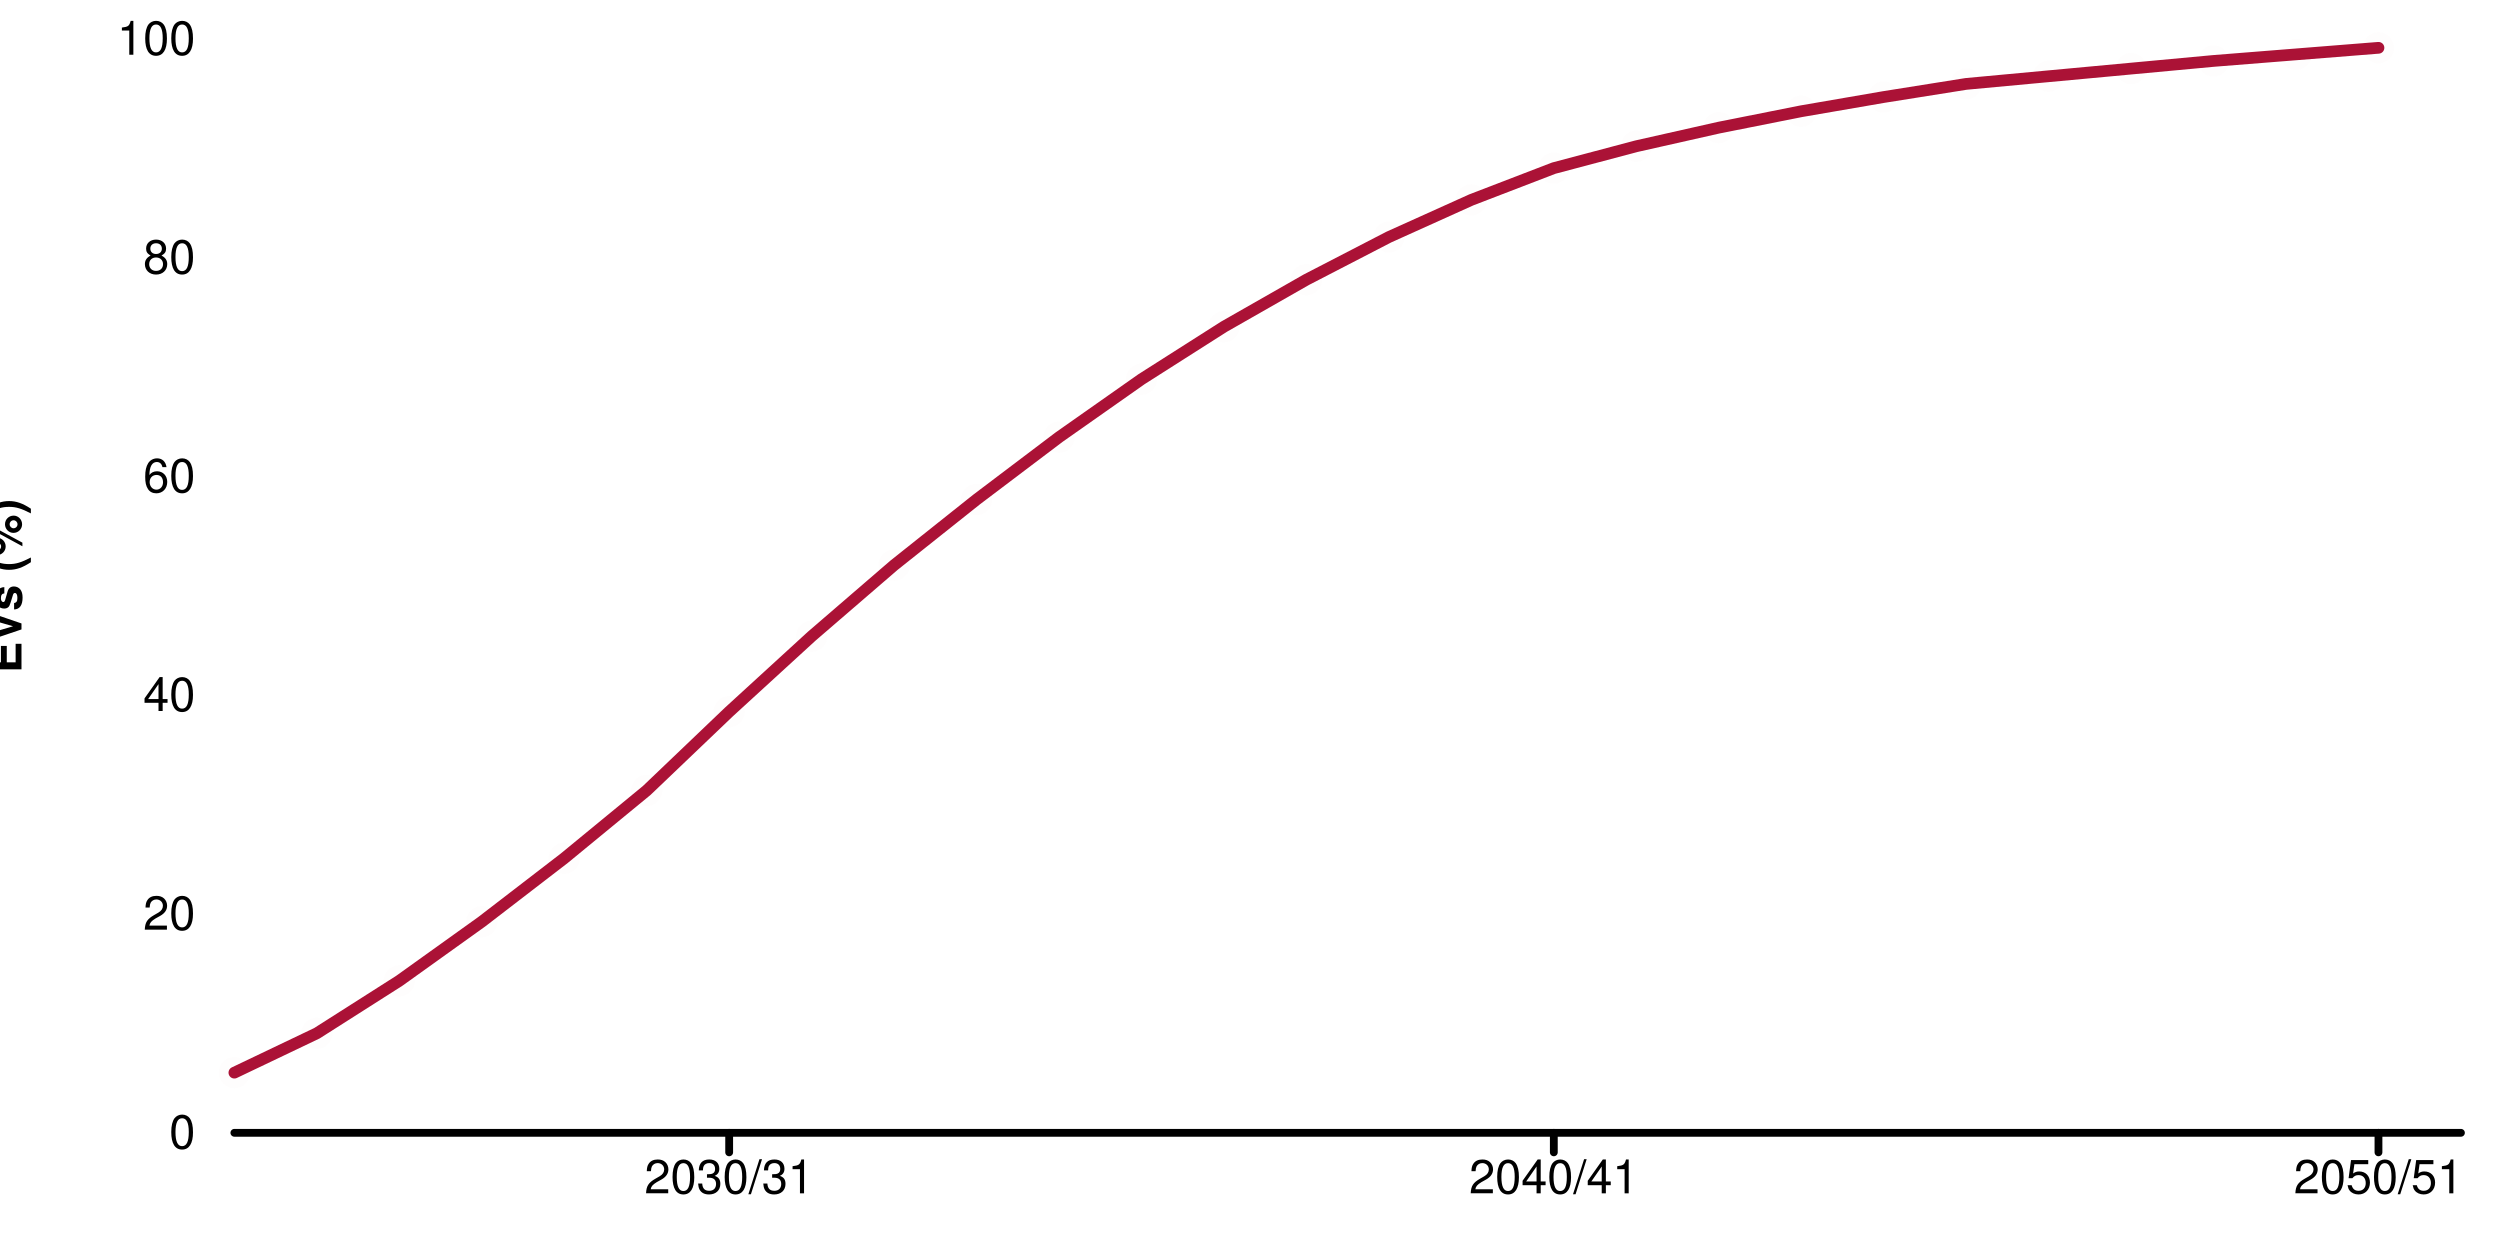
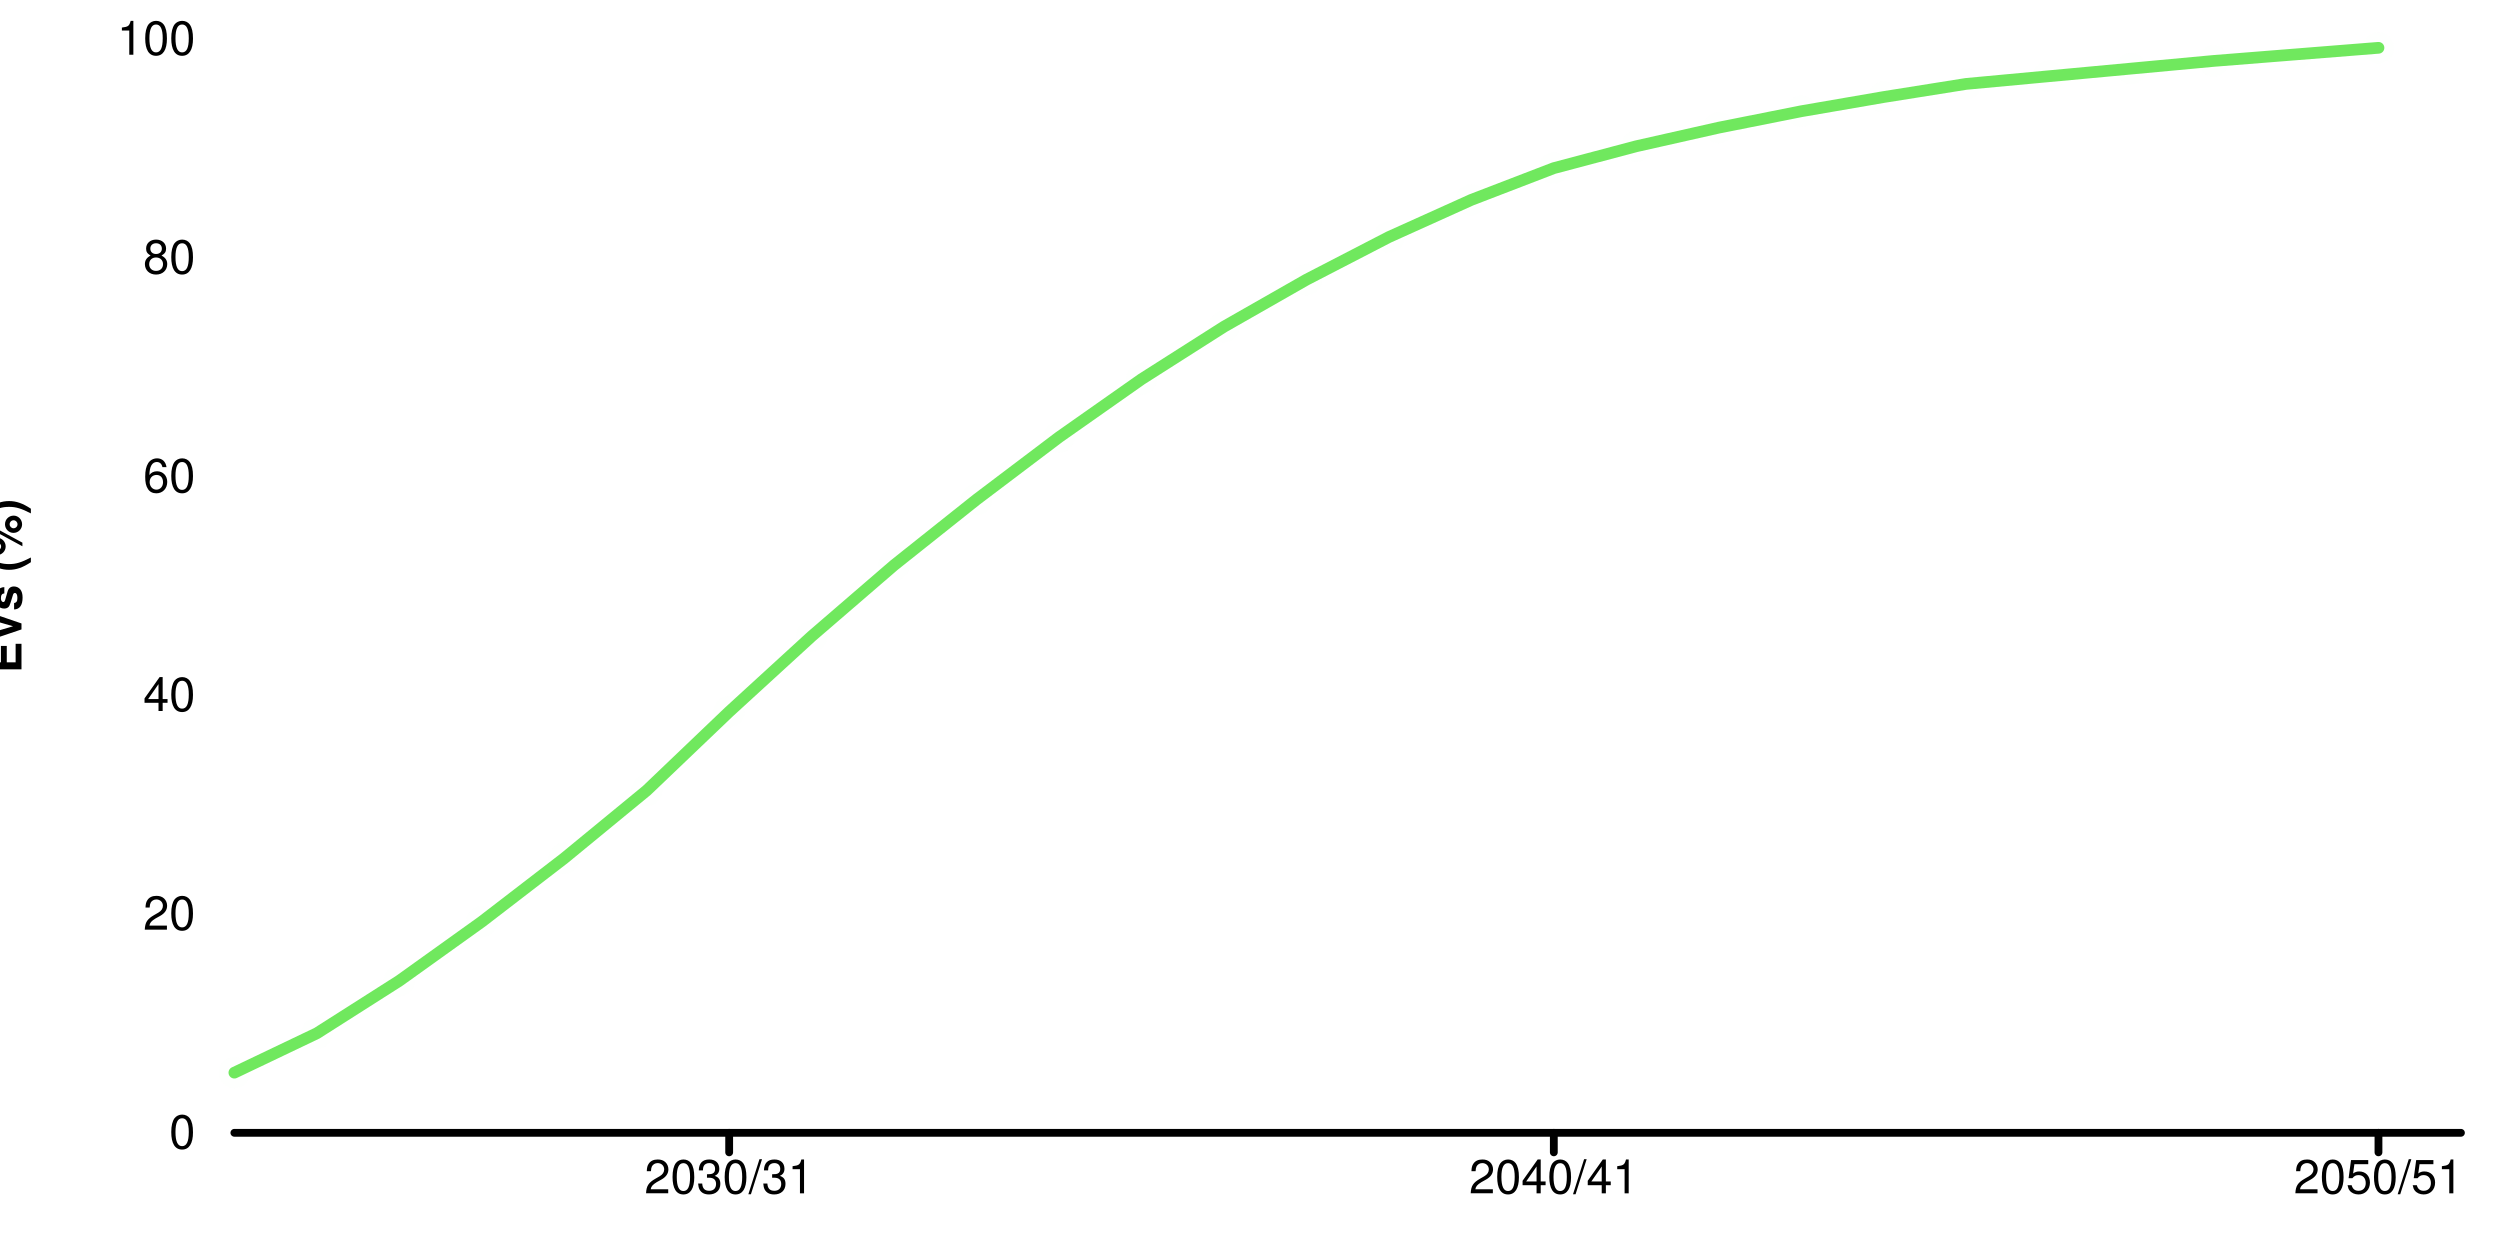
<svg xmlns="http://www.w3.org/2000/svg" width="640" height="320" viewBox="0 0 640 320" preserveAspectRatio="xMinYMin meet" overflow="visible" class="oi-chart-main" data-type="line-chart">
  <defs>
    <style>
	.series path.line { fill-opacity: 0; }
	.series path.line.dotted { stroke-dasharray: 12 20 }
	.series:hover path.line, .series.on path.line { stroke-width: 5; }
	.series .marker { opacity:0.01; }
	.series:hover .marker, .series.active .marker, .series .marker.selected { opacity:1!important; }
	.series .marker:hover, .series .marker.on { r: 6px!important; fill: black; }
	.grid { font-family: "Helvetica Neue",Helvetica,Arial,"Lucida Grande",sans-serif; }
	.grid line { stroke: rgb(0,0,0); stroke-width: 2; stroke-linecap: round; }
	.grid.grid-x text { text-anchor: middle; dominant-baseline: hanging; transform: translateY(10px); }
	.grid.grid-y text { text-anchor: end; dominant-baseline: middle; transform: translateX(-10px); }
	</style>
  </defs>
  <g class="grid grid-y">
    <line x1="60" y1="290" x2="630" y2="290" data-left="60" />
    <text x="60" y="290" text-anchor="end">0</text>
    <text x="60" y="234" text-anchor="end">20</text>
    <text x="60" y="178" text-anchor="end">40</text>
    <text x="60" y="122" text-anchor="end">60</text>
    <text x="60" y="66" text-anchor="end">80</text>
    <text x="60" y="10" text-anchor="end">100</text>
    <text style="text-anchor:middle;dominant-baseline:hanging;font-weight:bold;transform: translateY(150px) rotate(-90deg);">EVs (%)</text>
  </g>
  <g class="grid grid-x">
    <line class="tick" x1="186.667" y1="290" x2="186.667" y2="295" />
    <text x="186.667" y="290" text-anchor="middle">2030/31</text>
    <line class="tick" x1="397.778" y1="290" x2="397.778" y2="295" />
    <text x="397.778" y="290" text-anchor="middle">2040/41</text>
    <line class="tick" x1="608.889" y1="290" x2="608.889" y2="295" />
    <text x="608.889" y="290" text-anchor="middle">2050/51</text>
    <text style="text-anchor:middle;dominant-baseline:hanging;font-weight:bold;transform: translateY(150px) rotate(-90deg);" />
  </g>
  <g class="data-layer" role="table">
-     <g data-scenario="npg-reference-scenario" class="series series-1" tabindex="0" role="row" aria-label="Series: NPg Reference Scenario" data-series="1">
-       <path d="M 60.00,274.60L 81.11,264.52L 102.22,251.08L 123.33,235.96L 144.44,219.72L 165.56,202.36L 186.67,182.20L 207.78,162.88L 228.89,144.68L 250.00,127.88L 271.11,111.92L 292.22,97.08L 313.33,83.64L 334.44,71.60L 355.56,60.68L 376.67,51.16L 397.78,43.04L 418.89,37.44L 440.00,32.68L 461.11,28.48L 482.22,24.84L 503.33,21.48L 524.44,19.52L 545.56,17.56L 566.67,15.60L 587.78,13.92L 608.89,12.24" id="NPg Reference Scenario" class="line" stroke="#ab1236" stroke-width="3" stroke-linecap="round" />
-       <circle class="marker" cx="60.00" cy="274.60" data-y="5.5" data-x="2024/25" data-i="0" data-series="1" r="4" fill="#ab1236" roll="cell" />
-       <circle class="marker" cx="81.11" cy="264.52" data-y="9.1" data-x="2025/26" data-i="1" data-series="1" r="4" fill="#ab1236" roll="cell" />
-       <circle class="marker" cx="102.22" cy="251.08" data-y="13.9" data-x="2026/27" data-i="2" data-series="1" r="4" fill="#ab1236" roll="cell" />
-       <circle class="marker" cx="123.33" cy="235.96" data-y="19.3" data-x="2027/28" data-i="3" data-series="1" r="4" fill="#ab1236" roll="cell" />
-       <circle class="marker" cx="144.44" cy="219.72" data-y="25.1" data-x="2028/29" data-i="4" data-series="1" r="4" fill="#ab1236" roll="cell" />
-       <circle class="marker" cx="165.56" cy="202.36" data-y="31.3" data-x="2029/30" data-i="5" data-series="1" r="4" fill="#ab1236" roll="cell" />
-       <circle class="marker" cx="186.67" cy="182.20" data-y="38.5" data-x="2030/31" data-i="6" data-series="1" r="4" fill="#ab1236" roll="cell" />
-       <circle class="marker" cx="207.78" cy="162.88" data-y="45.4" data-x="2031/32" data-i="7" data-series="1" r="4" fill="#ab1236" roll="cell" />
-       <circle class="marker" cx="228.89" cy="144.68" data-y="51.9" data-x="2032/33" data-i="8" data-series="1" r="4" fill="#ab1236" roll="cell" />
-       <circle class="marker" cx="250.00" cy="127.88" data-y="57.9" data-x="2033/34" data-i="9" data-series="1" r="4" fill="#ab1236" roll="cell" />
-       <circle class="marker" cx="271.11" cy="111.92" data-y="63.6" data-x="2034/35" data-i="10" data-series="1" r="4" fill="#ab1236" roll="cell" />
-       <circle class="marker" cx="292.22" cy="97.08" data-y="68.9" data-x="2035/36" data-i="11" data-series="1" r="4" fill="#ab1236" roll="cell" />
-       <circle class="marker" cx="313.33" cy="83.64" data-y="73.7" data-x="2036/37" data-i="12" data-series="1" r="4" fill="#ab1236" roll="cell" />
-       <circle class="marker" cx="334.44" cy="71.60" data-y="78" data-x="2037/38" data-i="13" data-series="1" r="4" fill="#ab1236" roll="cell" />
-       <circle class="marker" cx="355.56" cy="60.68" data-y="81.9" data-x="2038/39" data-i="14" data-series="1" r="4" fill="#ab1236" roll="cell" />
-       <circle class="marker" cx="376.67" cy="51.16" data-y="85.3" data-x="2039/40" data-i="15" data-series="1" r="4" fill="#ab1236" roll="cell" />
-       <circle class="marker" cx="397.78" cy="43.04" data-y="88.2" data-x="2040/41" data-i="16" data-series="1" r="4" fill="#ab1236" roll="cell" />
-       <circle class="marker" cx="418.89" cy="37.44" data-y="90.2" data-x="2041/42" data-i="17" data-series="1" r="4" fill="#ab1236" roll="cell" />
-       <circle class="marker" cx="440.00" cy="32.68" data-y="91.9" data-x="2042/43" data-i="18" data-series="1" r="4" fill="#ab1236" roll="cell" />
-       <circle class="marker" cx="461.11" cy="28.48" data-y="93.4" data-x="2043/44" data-i="19" data-series="1" r="4" fill="#ab1236" roll="cell" />
-       <circle class="marker" cx="482.22" cy="24.84" data-y="94.7" data-x="2044/45" data-i="20" data-series="1" r="4" fill="#ab1236" roll="cell" />
-       <circle class="marker" cx="503.33" cy="21.48" data-y="95.9" data-x="2045/46" data-i="21" data-series="1" r="4" fill="#ab1236" roll="cell" />
-       <circle class="marker" cx="524.44" cy="19.52" data-y="96.6" data-x="2046/47" data-i="22" data-series="1" r="4" fill="#ab1236" roll="cell" />
-       <circle class="marker" cx="545.56" cy="17.56" data-y="97.3" data-x="2047/48" data-i="23" data-series="1" r="4" fill="#ab1236" roll="cell" />
-       <circle class="marker" cx="566.67" cy="15.60" data-y="98" data-x="2048/49" data-i="24" data-series="1" r="4" fill="#ab1236" roll="cell" />
-       <circle class="marker" cx="587.78" cy="13.92" data-y="98.6" data-x="2049/50" data-i="25" data-series="1" r="4" fill="#ab1236" roll="cell" />
-       <circle class="marker" cx="608.89" cy="12.24" data-y="99.2" data-x="2050/51" data-i="26" data-series="1" r="4" fill="#ab1236" roll="cell" />
+     <g data-scenario="holistic-transition" class="series series-1" tabindex="0" role="row" aria-label="Series: Holistic Transition" data-series="1">
+       <path d="M 60.00,274.60L 81.11,264.52L 102.22,251.08L 123.33,235.96L 144.44,219.72L 165.56,202.36L 186.67,182.20L 207.78,162.88L 228.89,144.68L 250.00,127.88L 271.11,111.92L 292.22,97.08L 313.33,83.64L 334.44,71.60L 355.56,60.68L 376.67,51.16L 397.78,43.04L 418.89,37.44L 440.00,32.68L 461.11,28.48L 482.22,24.84L 503.33,21.48L 524.44,19.52L 545.56,17.56L 566.67,15.60L 587.78,13.92L 608.89,12.24" id="Holistic Transition" class="line" stroke="#70E85E" stroke-width="3" stroke-linecap="round" />
+       <circle class="marker" cx="60.00" cy="274.60" data-y="5.5" data-x="2024/25" data-i="0" data-series="1" r="4" fill="#70E85E" roll="cell" />
+       <circle class="marker" cx="81.11" cy="264.52" data-y="9.1" data-x="2025/26" data-i="1" data-series="1" r="4" fill="#70E85E" roll="cell" />
+       <circle class="marker" cx="102.22" cy="251.08" data-y="13.9" data-x="2026/27" data-i="2" data-series="1" r="4" fill="#70E85E" roll="cell" />
+       <circle class="marker" cx="123.33" cy="235.96" data-y="19.3" data-x="2027/28" data-i="3" data-series="1" r="4" fill="#70E85E" roll="cell" />
+       <circle class="marker" cx="144.44" cy="219.72" data-y="25.1" data-x="2028/29" data-i="4" data-series="1" r="4" fill="#70E85E" roll="cell" />
+       <circle class="marker" cx="165.56" cy="202.36" data-y="31.3" data-x="2029/30" data-i="5" data-series="1" r="4" fill="#70E85E" roll="cell" />
+       <circle class="marker" cx="186.67" cy="182.20" data-y="38.5" data-x="2030/31" data-i="6" data-series="1" r="4" fill="#70E85E" roll="cell" />
+       <circle class="marker" cx="207.78" cy="162.88" data-y="45.4" data-x="2031/32" data-i="7" data-series="1" r="4" fill="#70E85E" roll="cell" />
+       <circle class="marker" cx="228.89" cy="144.68" data-y="51.9" data-x="2032/33" data-i="8" data-series="1" r="4" fill="#70E85E" roll="cell" />
+       <circle class="marker" cx="250.00" cy="127.88" data-y="57.9" data-x="2033/34" data-i="9" data-series="1" r="4" fill="#70E85E" roll="cell" />
+       <circle class="marker" cx="271.11" cy="111.92" data-y="63.6" data-x="2034/35" data-i="10" data-series="1" r="4" fill="#70E85E" roll="cell" />
+       <circle class="marker" cx="292.22" cy="97.08" data-y="68.9" data-x="2035/36" data-i="11" data-series="1" r="4" fill="#70E85E" roll="cell" />
+       <circle class="marker" cx="313.33" cy="83.64" data-y="73.7" data-x="2036/37" data-i="12" data-series="1" r="4" fill="#70E85E" roll="cell" />
+       <circle class="marker" cx="334.44" cy="71.60" data-y="78" data-x="2037/38" data-i="13" data-series="1" r="4" fill="#70E85E" roll="cell" />
+       <circle class="marker" cx="355.56" cy="60.68" data-y="81.9" data-x="2038/39" data-i="14" data-series="1" r="4" fill="#70E85E" roll="cell" />
+       <circle class="marker" cx="376.67" cy="51.16" data-y="85.3" data-x="2039/40" data-i="15" data-series="1" r="4" fill="#70E85E" roll="cell" />
+       <circle class="marker" cx="397.78" cy="43.04" data-y="88.2" data-x="2040/41" data-i="16" data-series="1" r="4" fill="#70E85E" roll="cell" />
+       <circle class="marker" cx="418.89" cy="37.44" data-y="90.2" data-x="2041/42" data-i="17" data-series="1" r="4" fill="#70E85E" roll="cell" />
+       <circle class="marker" cx="440.00" cy="32.68" data-y="91.9" data-x="2042/43" data-i="18" data-series="1" r="4" fill="#70E85E" roll="cell" />
+       <circle class="marker" cx="461.11" cy="28.48" data-y="93.4" data-x="2043/44" data-i="19" data-series="1" r="4" fill="#70E85E" roll="cell" />
+       <circle class="marker" cx="482.22" cy="24.84" data-y="94.7" data-x="2044/45" data-i="20" data-series="1" r="4" fill="#70E85E" roll="cell" />
+       <circle class="marker" cx="503.33" cy="21.48" data-y="95.9" data-x="2045/46" data-i="21" data-series="1" r="4" fill="#70E85E" roll="cell" />
+       <circle class="marker" cx="524.44" cy="19.52" data-y="96.6" data-x="2046/47" data-i="22" data-series="1" r="4" fill="#70E85E" roll="cell" />
+       <circle class="marker" cx="545.56" cy="17.56" data-y="97.3" data-x="2047/48" data-i="23" data-series="1" r="4" fill="#70E85E" roll="cell" />
+       <circle class="marker" cx="566.67" cy="15.60" data-y="98" data-x="2048/49" data-i="24" data-series="1" r="4" fill="#70E85E" roll="cell" />
+       <circle class="marker" cx="587.78" cy="13.92" data-y="98.6" data-x="2049/50" data-i="25" data-series="1" r="4" fill="#70E85E" roll="cell" />
+       <circle class="marker" cx="608.89" cy="12.24" data-y="99.2" data-x="2050/51" data-i="26" data-series="1" r="4" fill="#70E85E" roll="cell" />
    </g>
  </g>
</svg>
